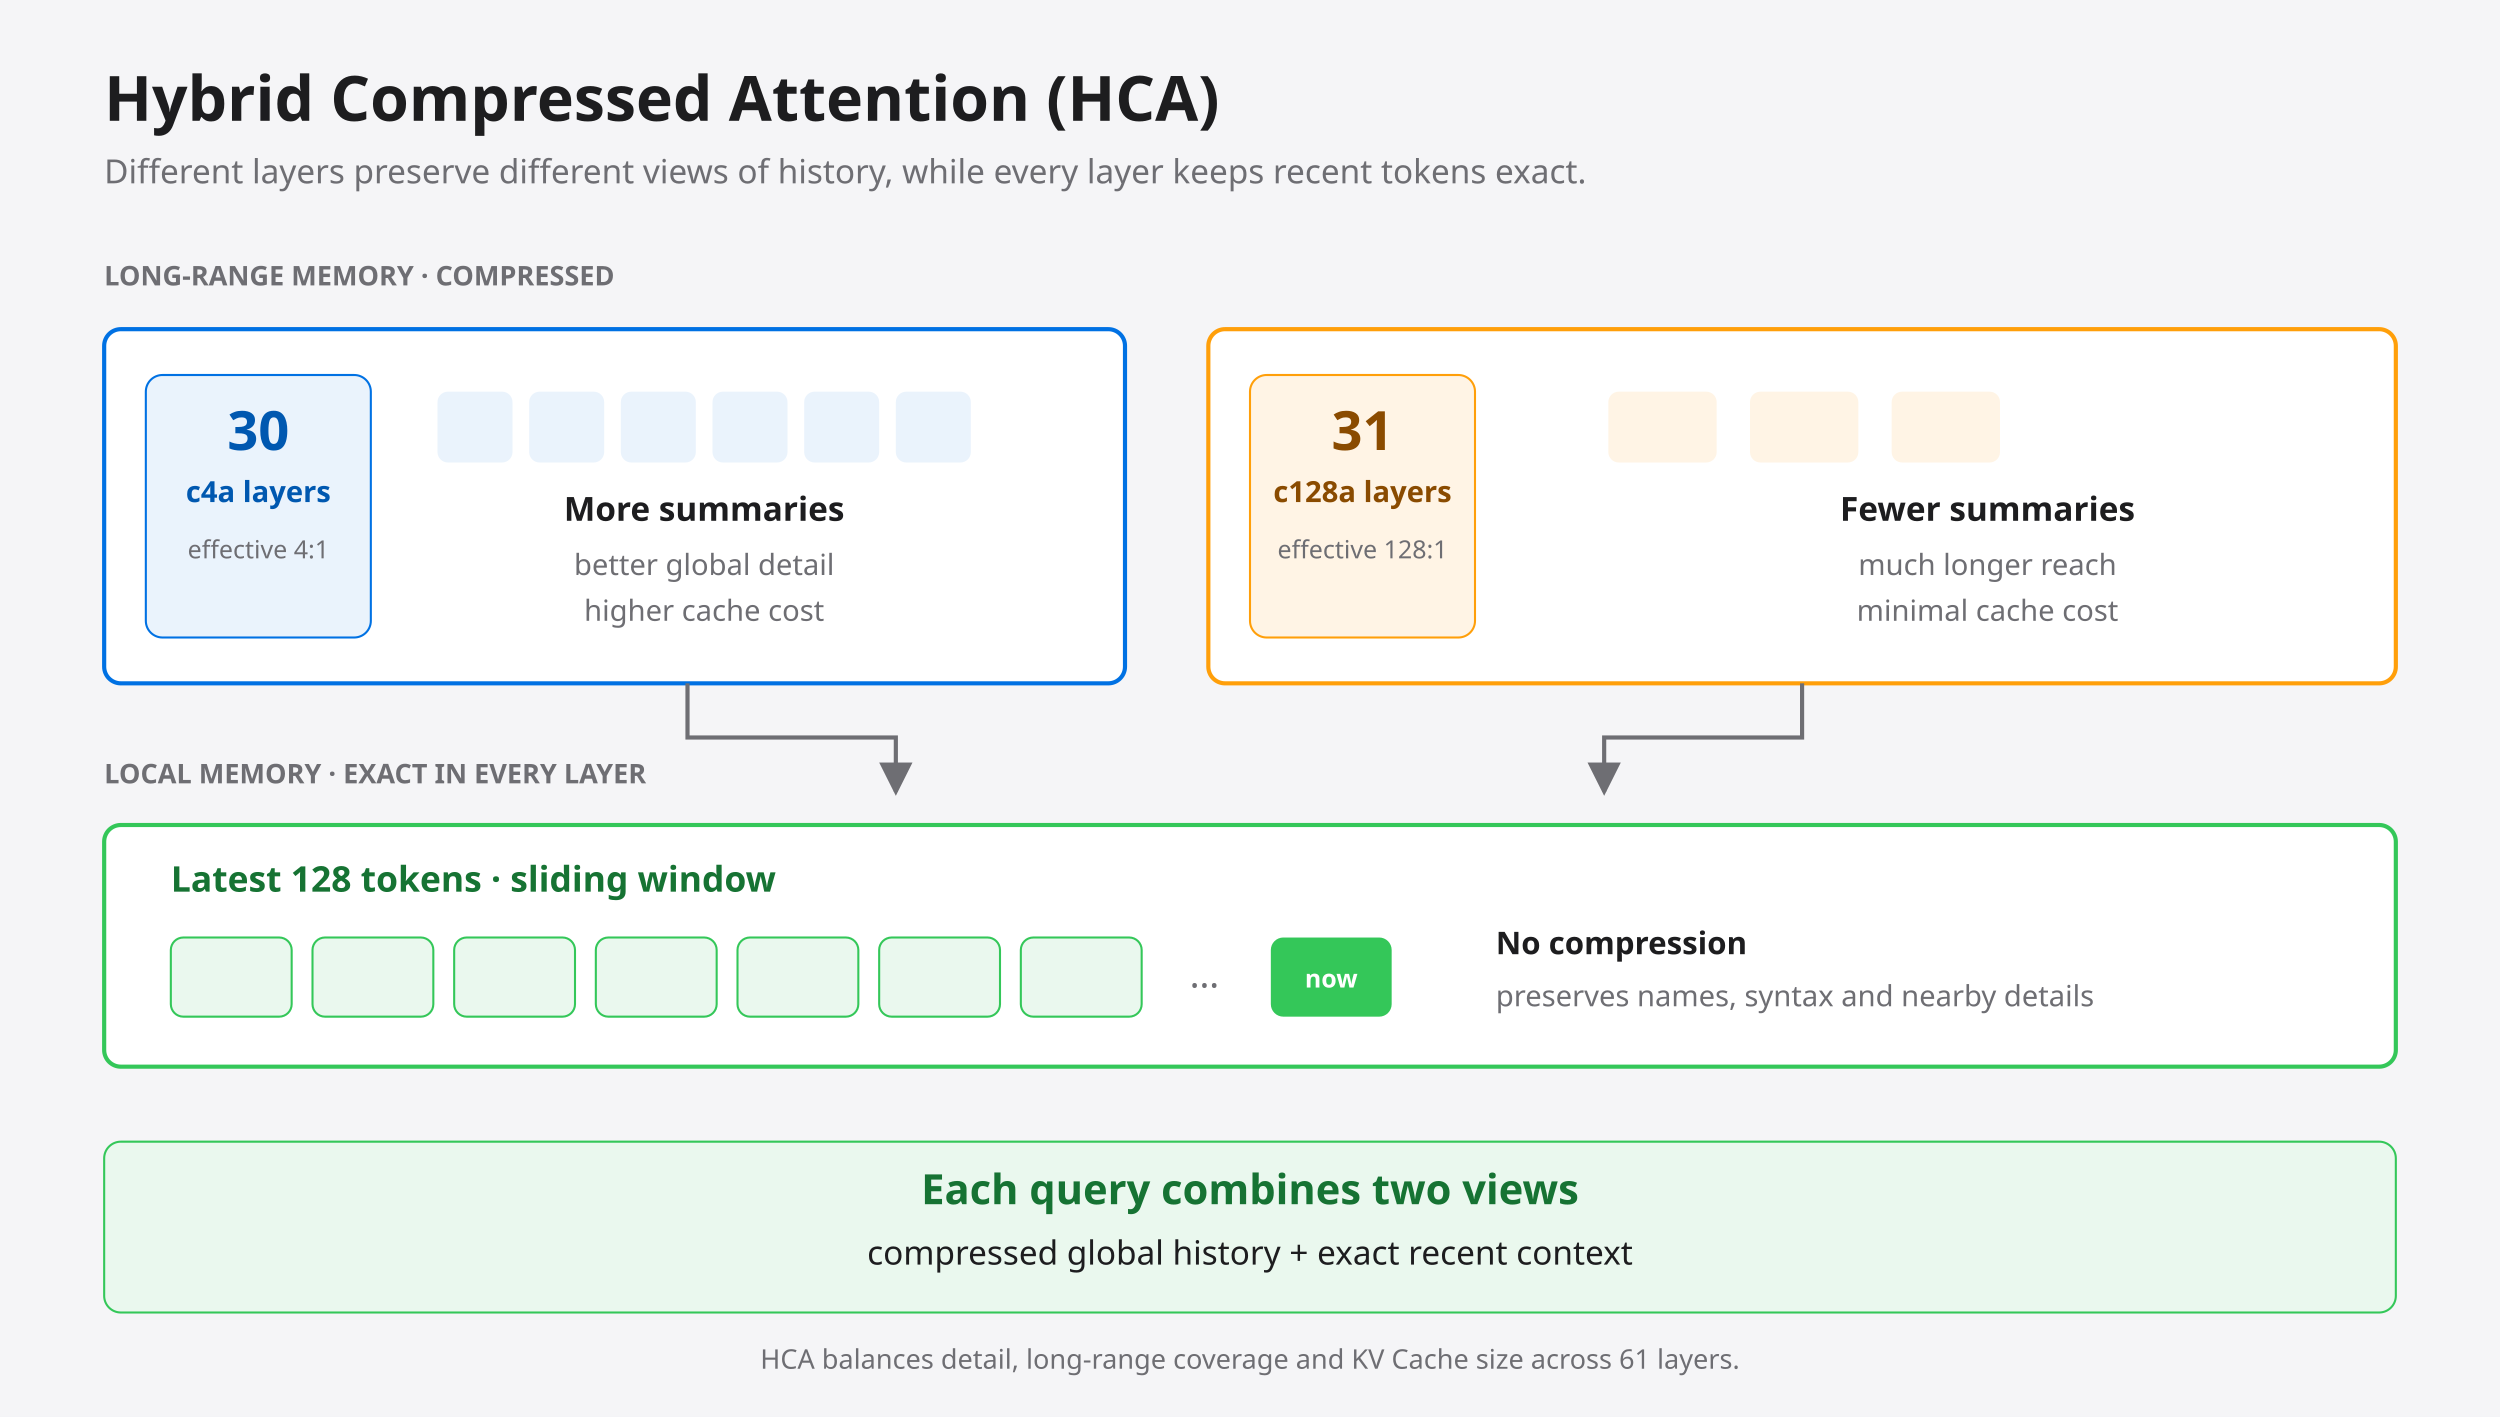
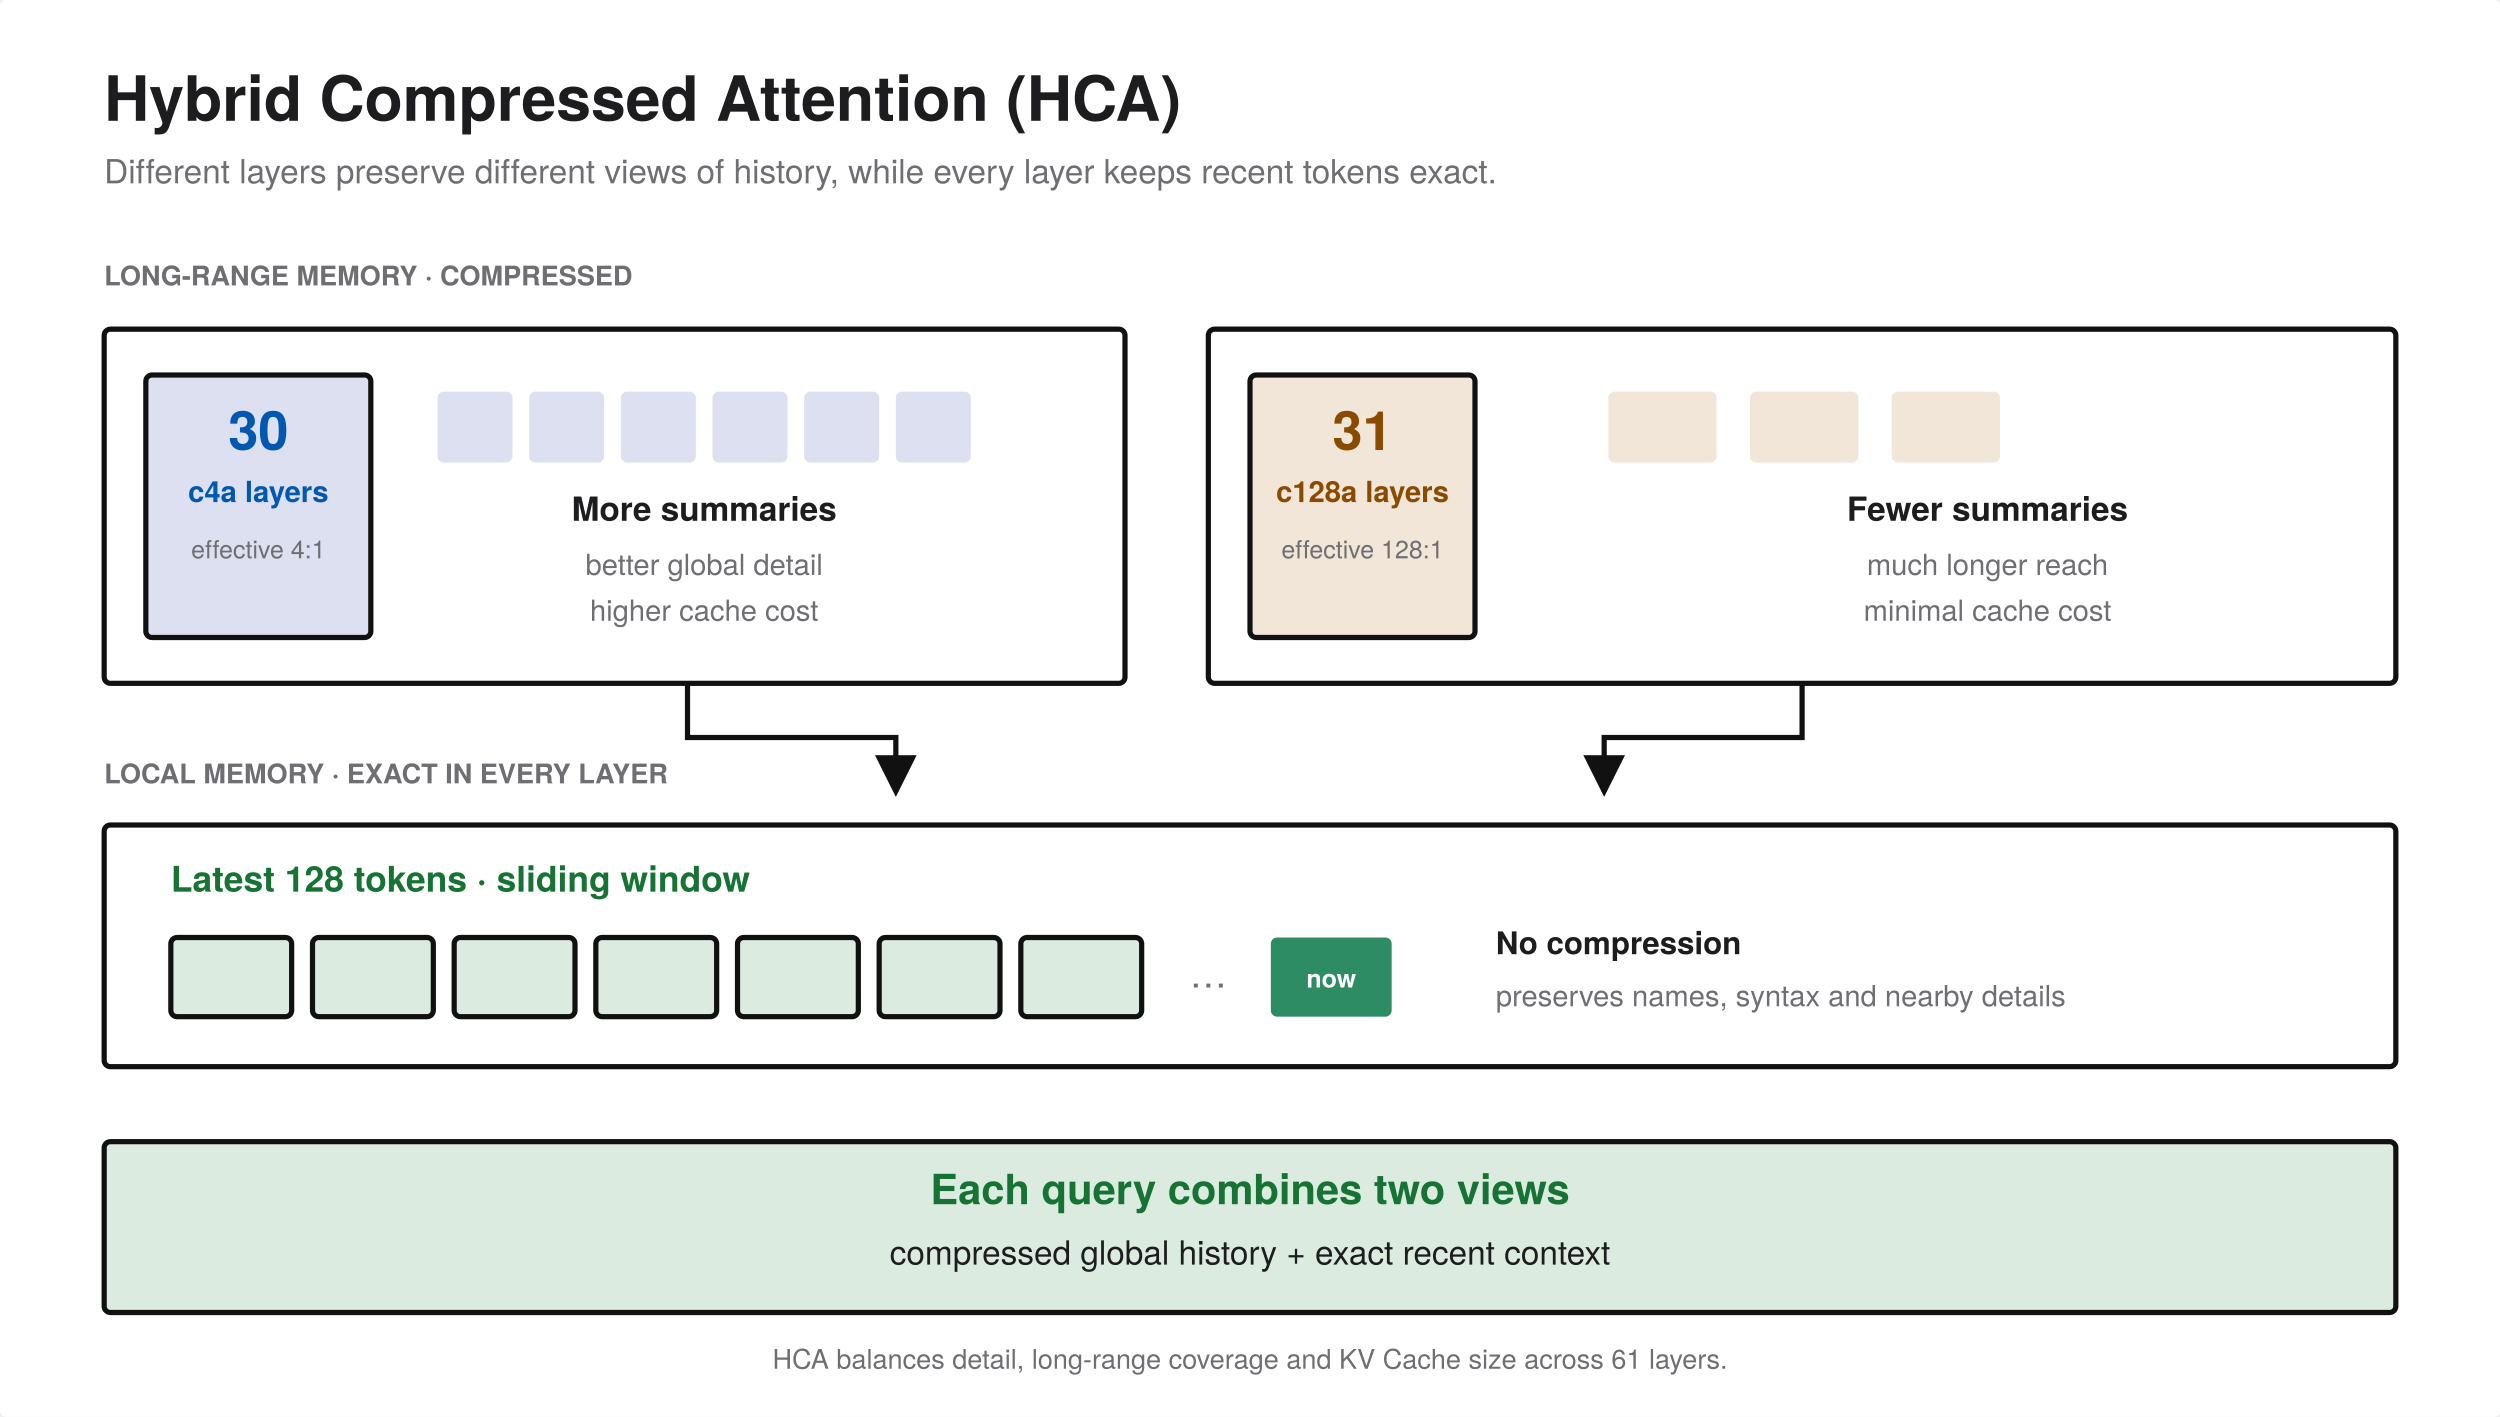
<svg xmlns="http://www.w3.org/2000/svg" width="1200" height="680" viewBox="0 0 1200 680" role="img" aria-labelledby="title desc">
  <defs>
    <marker id="arrow" markerWidth="8" markerHeight="8" refX="7" refY="4" orient="auto">
      <path d="M0,0 L8,4 L0,8 Z" fill="#6E6E73" />
    </marker>
  </defs>
  <rect width="100%" height="100%" fill="#F5F5F7" />
  <rect width="1200" height="680" fill="#F5F5F7" />
  <g font-family="Avenir Next, Segoe UI, sans-serif">
    <text x="50" y="58" font-size="30" font-weight="700" fill="#1D1D1F">Hybrid Compressed Attention (HCA)</text>
    <text x="50" y="88" font-size="16" fill="#6E6E73">Different layers preserve different views of history, while every layer keeps recent tokens exact.</text>
    <text x="50" y="137" font-size="13" font-weight="700" fill="#6E6E73">LONG-RANGE MEMORY · COMPRESSED</text>
    <rect x="50" y="158" width="490" height="170" rx="8" fill="#FFFFFF" stroke="#0071E3" stroke-width="2" />
    <rect x="70" y="180" width="108" height="126" rx="8" fill="#EAF3FC" stroke="#0071E3" />
    <text x="124" y="216" text-anchor="middle" font-size="26" font-weight="700" fill="#0058B0">30</text>
    <text x="124" y="241" text-anchor="middle" font-size="14" font-weight="700" fill="#0058B0">c4a layers</text>
    <text x="124" y="268" text-anchor="middle" font-size="12" fill="#6E6E73">effective 4:1</text>
    <g fill="#EAF3FC">
      <rect x="210" y="188" width="36" height="34" rx="5" />
      <rect x="254" y="188" width="36" height="34" rx="5" />
      <rect x="298" y="188" width="36" height="34" rx="5" />
      <rect x="342" y="188" width="36" height="34" rx="5" />
      <rect x="386" y="188" width="36" height="34" rx="5" />
      <rect x="430" y="188" width="36" height="34" rx="5" />
    </g>
    <text x="338" y="250" text-anchor="middle" font-size="16" font-weight="700" fill="#1D1D1F">More summaries</text>
    <text x="338" y="276" text-anchor="middle" font-size="14" fill="#6E6E73">better global detail</text>
    <text x="338" y="298" text-anchor="middle" font-size="14" fill="#6E6E73">higher cache cost</text>
    <rect x="580" y="158" width="570" height="170" rx="8" fill="#FFFFFF" stroke="#FF9F0A" stroke-width="2" />
    <rect x="600" y="180" width="108" height="126" rx="8" fill="#FFF4E5" stroke="#FF9F0A" />
    <text x="654" y="216" text-anchor="middle" font-size="26" font-weight="700" fill="#8A4B00">31</text>
    <text x="654" y="241" text-anchor="middle" font-size="14" font-weight="700" fill="#8A4B00">c128a layers</text>
    <text x="654" y="268" text-anchor="middle" font-size="12" fill="#6E6E73">effective 128:1</text>
    <g fill="#FFF4E5">
      <rect x="772" y="188" width="52" height="34" rx="5" />
      <rect x="840" y="188" width="52" height="34" rx="5" />
      <rect x="908" y="188" width="52" height="34" rx="5" />
    </g>
    <text x="954" y="250" text-anchor="middle" font-size="16" font-weight="700" fill="#1D1D1F">Fewer summaries</text>
    <text x="954" y="276" text-anchor="middle" font-size="14" fill="#6E6E73">much longer reach</text>
    <text x="954" y="298" text-anchor="middle" font-size="14" fill="#6E6E73">minimal cache cost</text>
    <text x="50" y="376" font-size="13" font-weight="700" fill="#6E6E73">LOCAL MEMORY · EXACT IN EVERY LAYER</text>
    <rect x="50" y="396" width="1100" height="116" rx="8" fill="#FFFFFF" stroke="#34C759" stroke-width="2" />
    <text x="82" y="428" font-size="17" font-weight="700" fill="#167333">Latest 128 tokens · sliding window</text>
    <g fill="#EAF8EE" stroke="#34C759">
      <rect x="82" y="450" width="58" height="38" rx="6" />
      <rect x="150" y="450" width="58" height="38" rx="6" />
      <rect x="218" y="450" width="58" height="38" rx="6" />
      <rect x="286" y="450" width="58" height="38" rx="6" />
      <rect x="354" y="450" width="58" height="38" rx="6" />
      <rect x="422" y="450" width="58" height="38" rx="6" />
      <rect x="490" y="450" width="58" height="38" rx="6" />
    </g>
    <text x="571" y="474" font-size="18" fill="#6E6E73">…</text>
    <rect x="610" y="450" width="58" height="38" rx="6" fill="#34C759" />
    <text x="639" y="474" text-anchor="middle" font-size="12" font-weight="700" fill="#FFFFFF">now</text>
    <text x="718" y="458" font-size="15" font-weight="700" fill="#1D1D1F">No compression</text>
    <text x="718" y="483" font-size="14" fill="#6E6E73">preserves names, syntax and nearby details</text>
    <path d="M330 328 V354 H430 V380" fill="none" stroke="#6E6E73" stroke-width="2" marker-end="url(#arrow)" />
    <path d="M865 328 V354 H770 V380" fill="none" stroke="#6E6E73" stroke-width="2" marker-end="url(#arrow)" />
    <rect x="50" y="548" width="1100" height="82" rx="8" fill="#EAF8EE" stroke="#34C759" />
    <text x="600" y="578" text-anchor="middle" font-size="20" font-weight="700" fill="#167333">Each query combines two views</text>
    <text x="600" y="607" text-anchor="middle" font-size="16" fill="#1D1D1F">compressed global history  +  exact recent context</text>
    <text x="600" y="657" text-anchor="middle" font-size="13" fill="#6E6E73">HCA balances detail, long-range coverage and KV Cache size across 61 layers.</text>
  </g>
+   <style id="editorial-diagram-style">
+     text { font-family: Helvetica Neue, Segoe UI, sans-serif; letter-spacing: 0; }
+     text[font-weight="700"] { font-weight: 800; }
+     rect { rx: 3px; }
+     marker path { fill: #111111 !important; }
+     [fill="#F5F5F7" i] { fill: #FFFFFF !important; }
+     [fill="#0071E3" i] { fill: #5367C7 !important; }
+     [fill="#FF9F0A" i] { fill: #A64CC7 !important; }
+     [fill="#34C759" i] { fill: #2D8C64 !important; }
+     [fill="#EAF3FC" i], [fill="#DBEAFE" i] { fill: #DDE0F1 !important; }
+     [fill="#FFF4E5" i] { fill: #F2E6D8 !important; }
+     [fill="#EAF8EE" i], [fill="#DCFCE7" i] { fill: #DCEBDF !important; }
+     [stroke="#D2D2D7" i], [stroke="#6E6E73" i], [stroke="#0071E3" i], [stroke="#FF9F0A" i], [stroke="#34C759" i] { stroke: #111111 !important; stroke-width: 2.5 !important; }
+   </style>
</svg>
